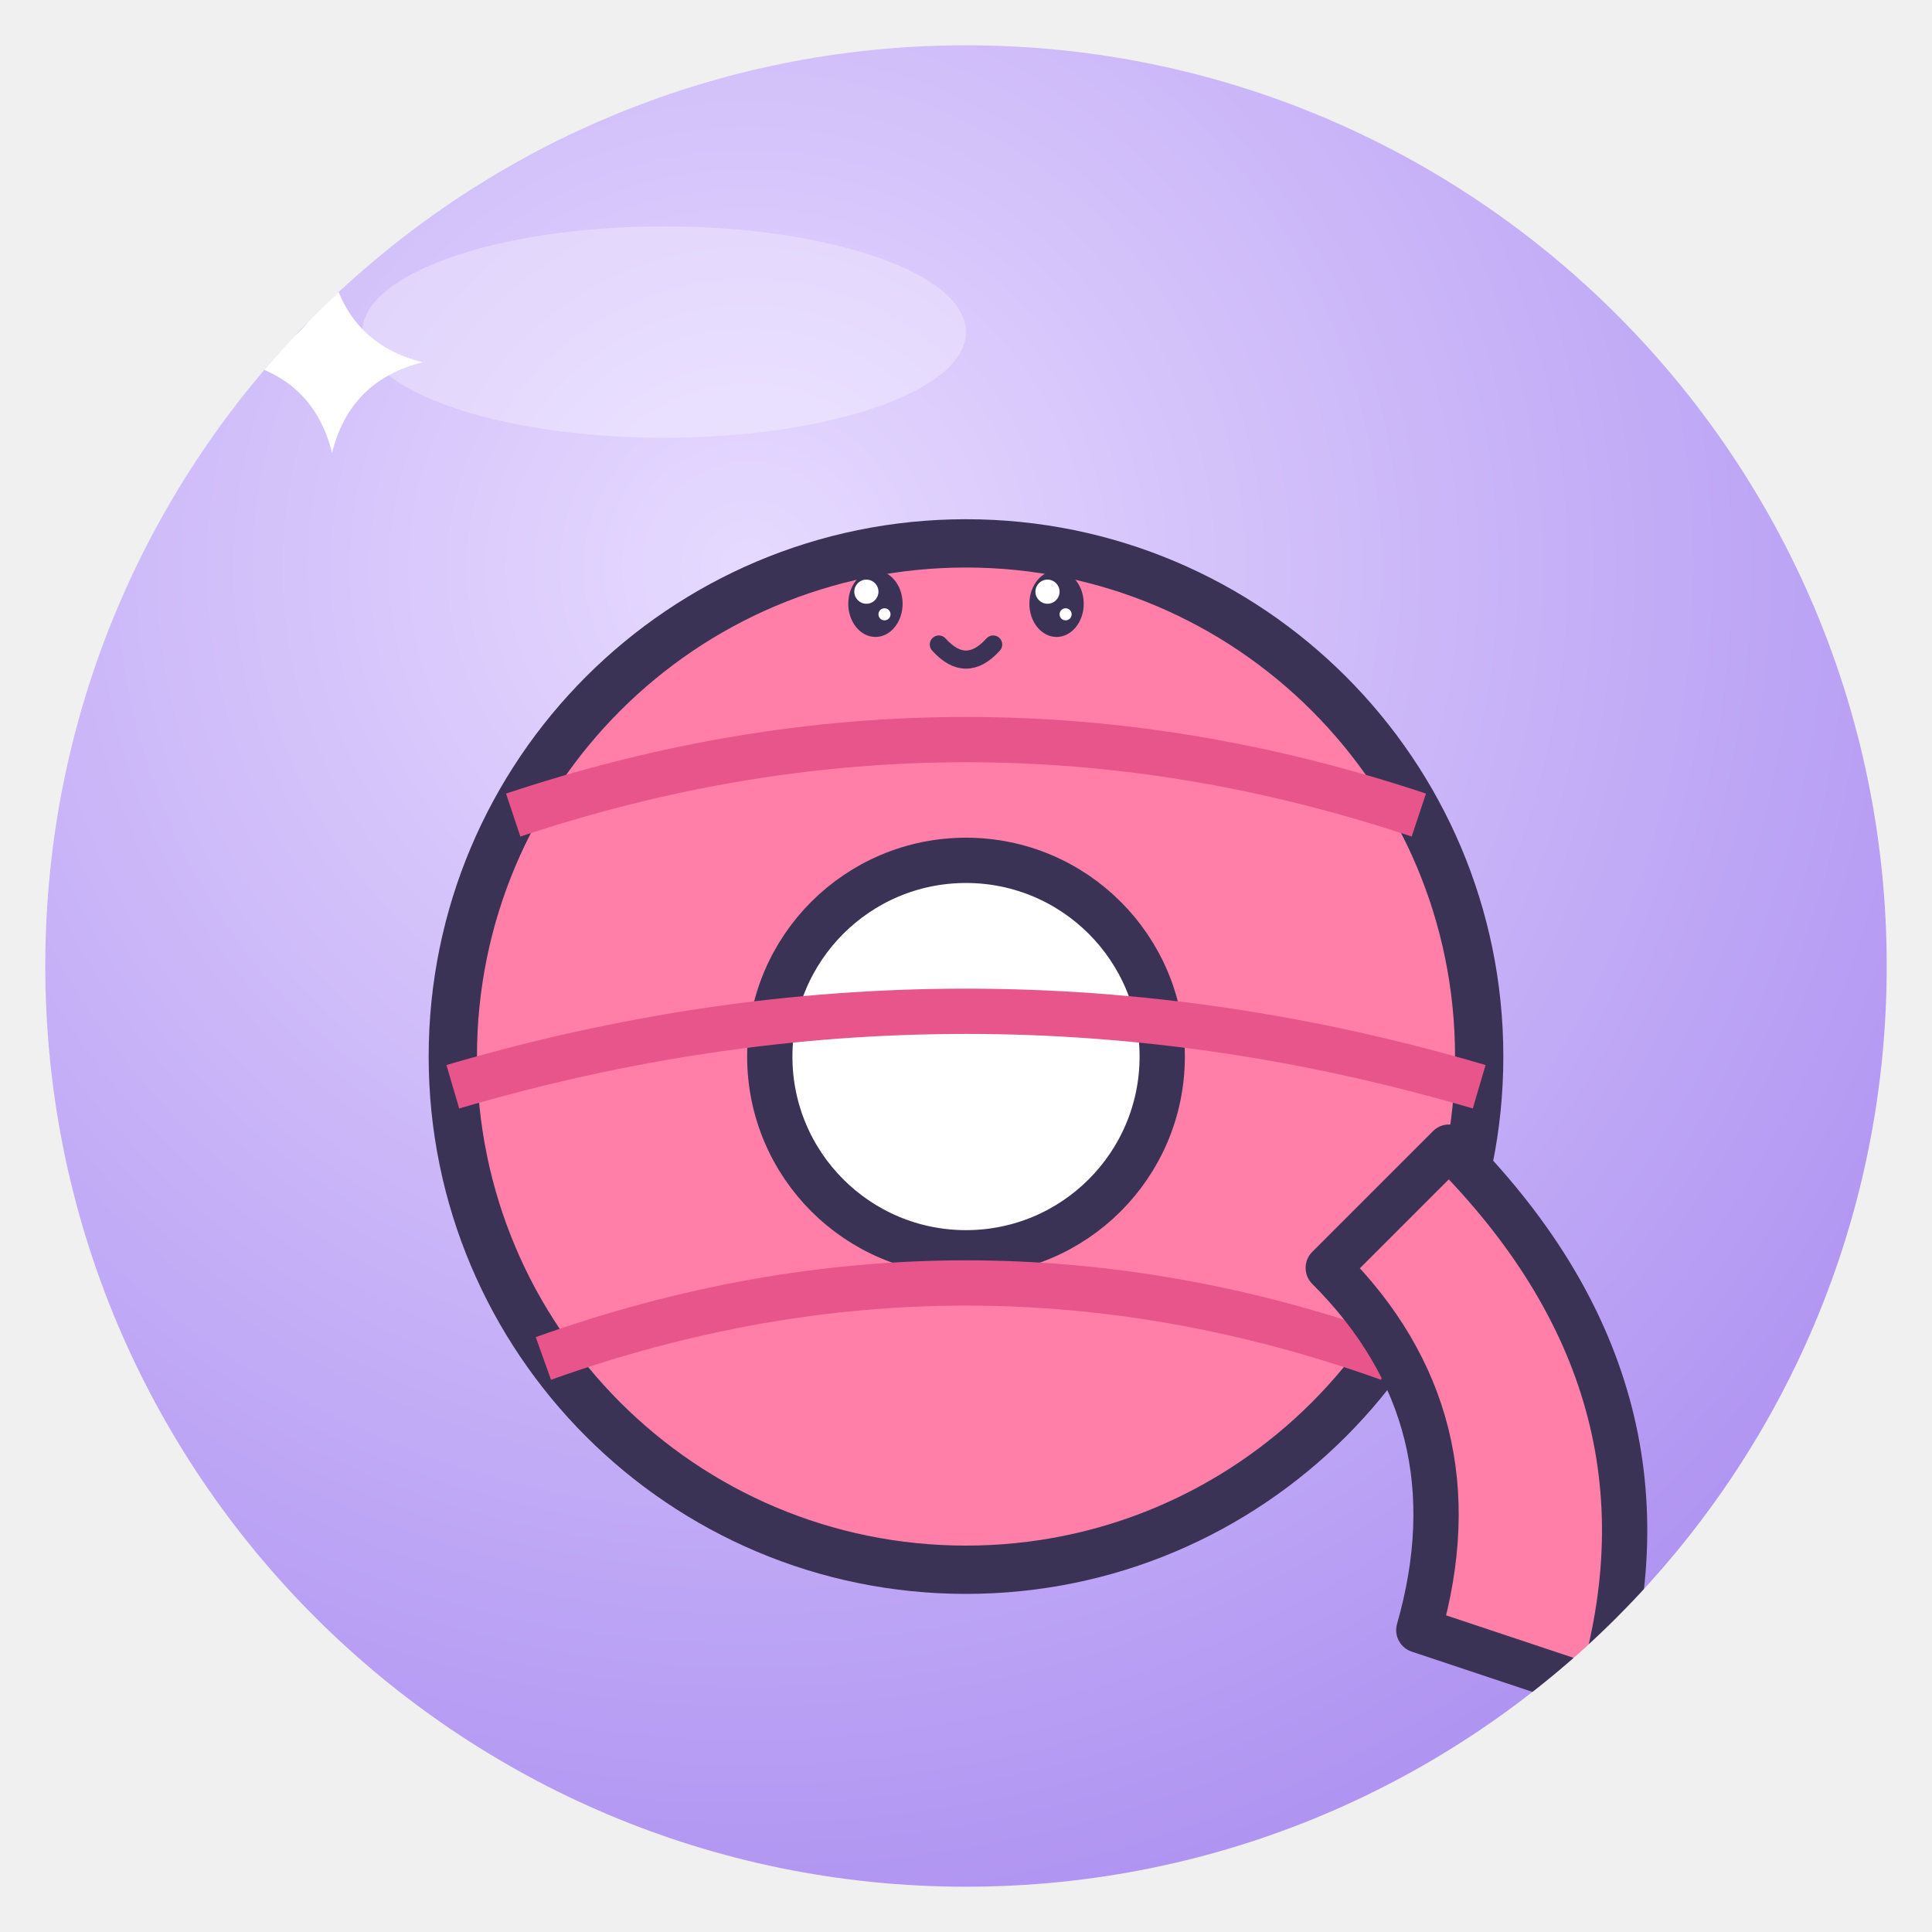
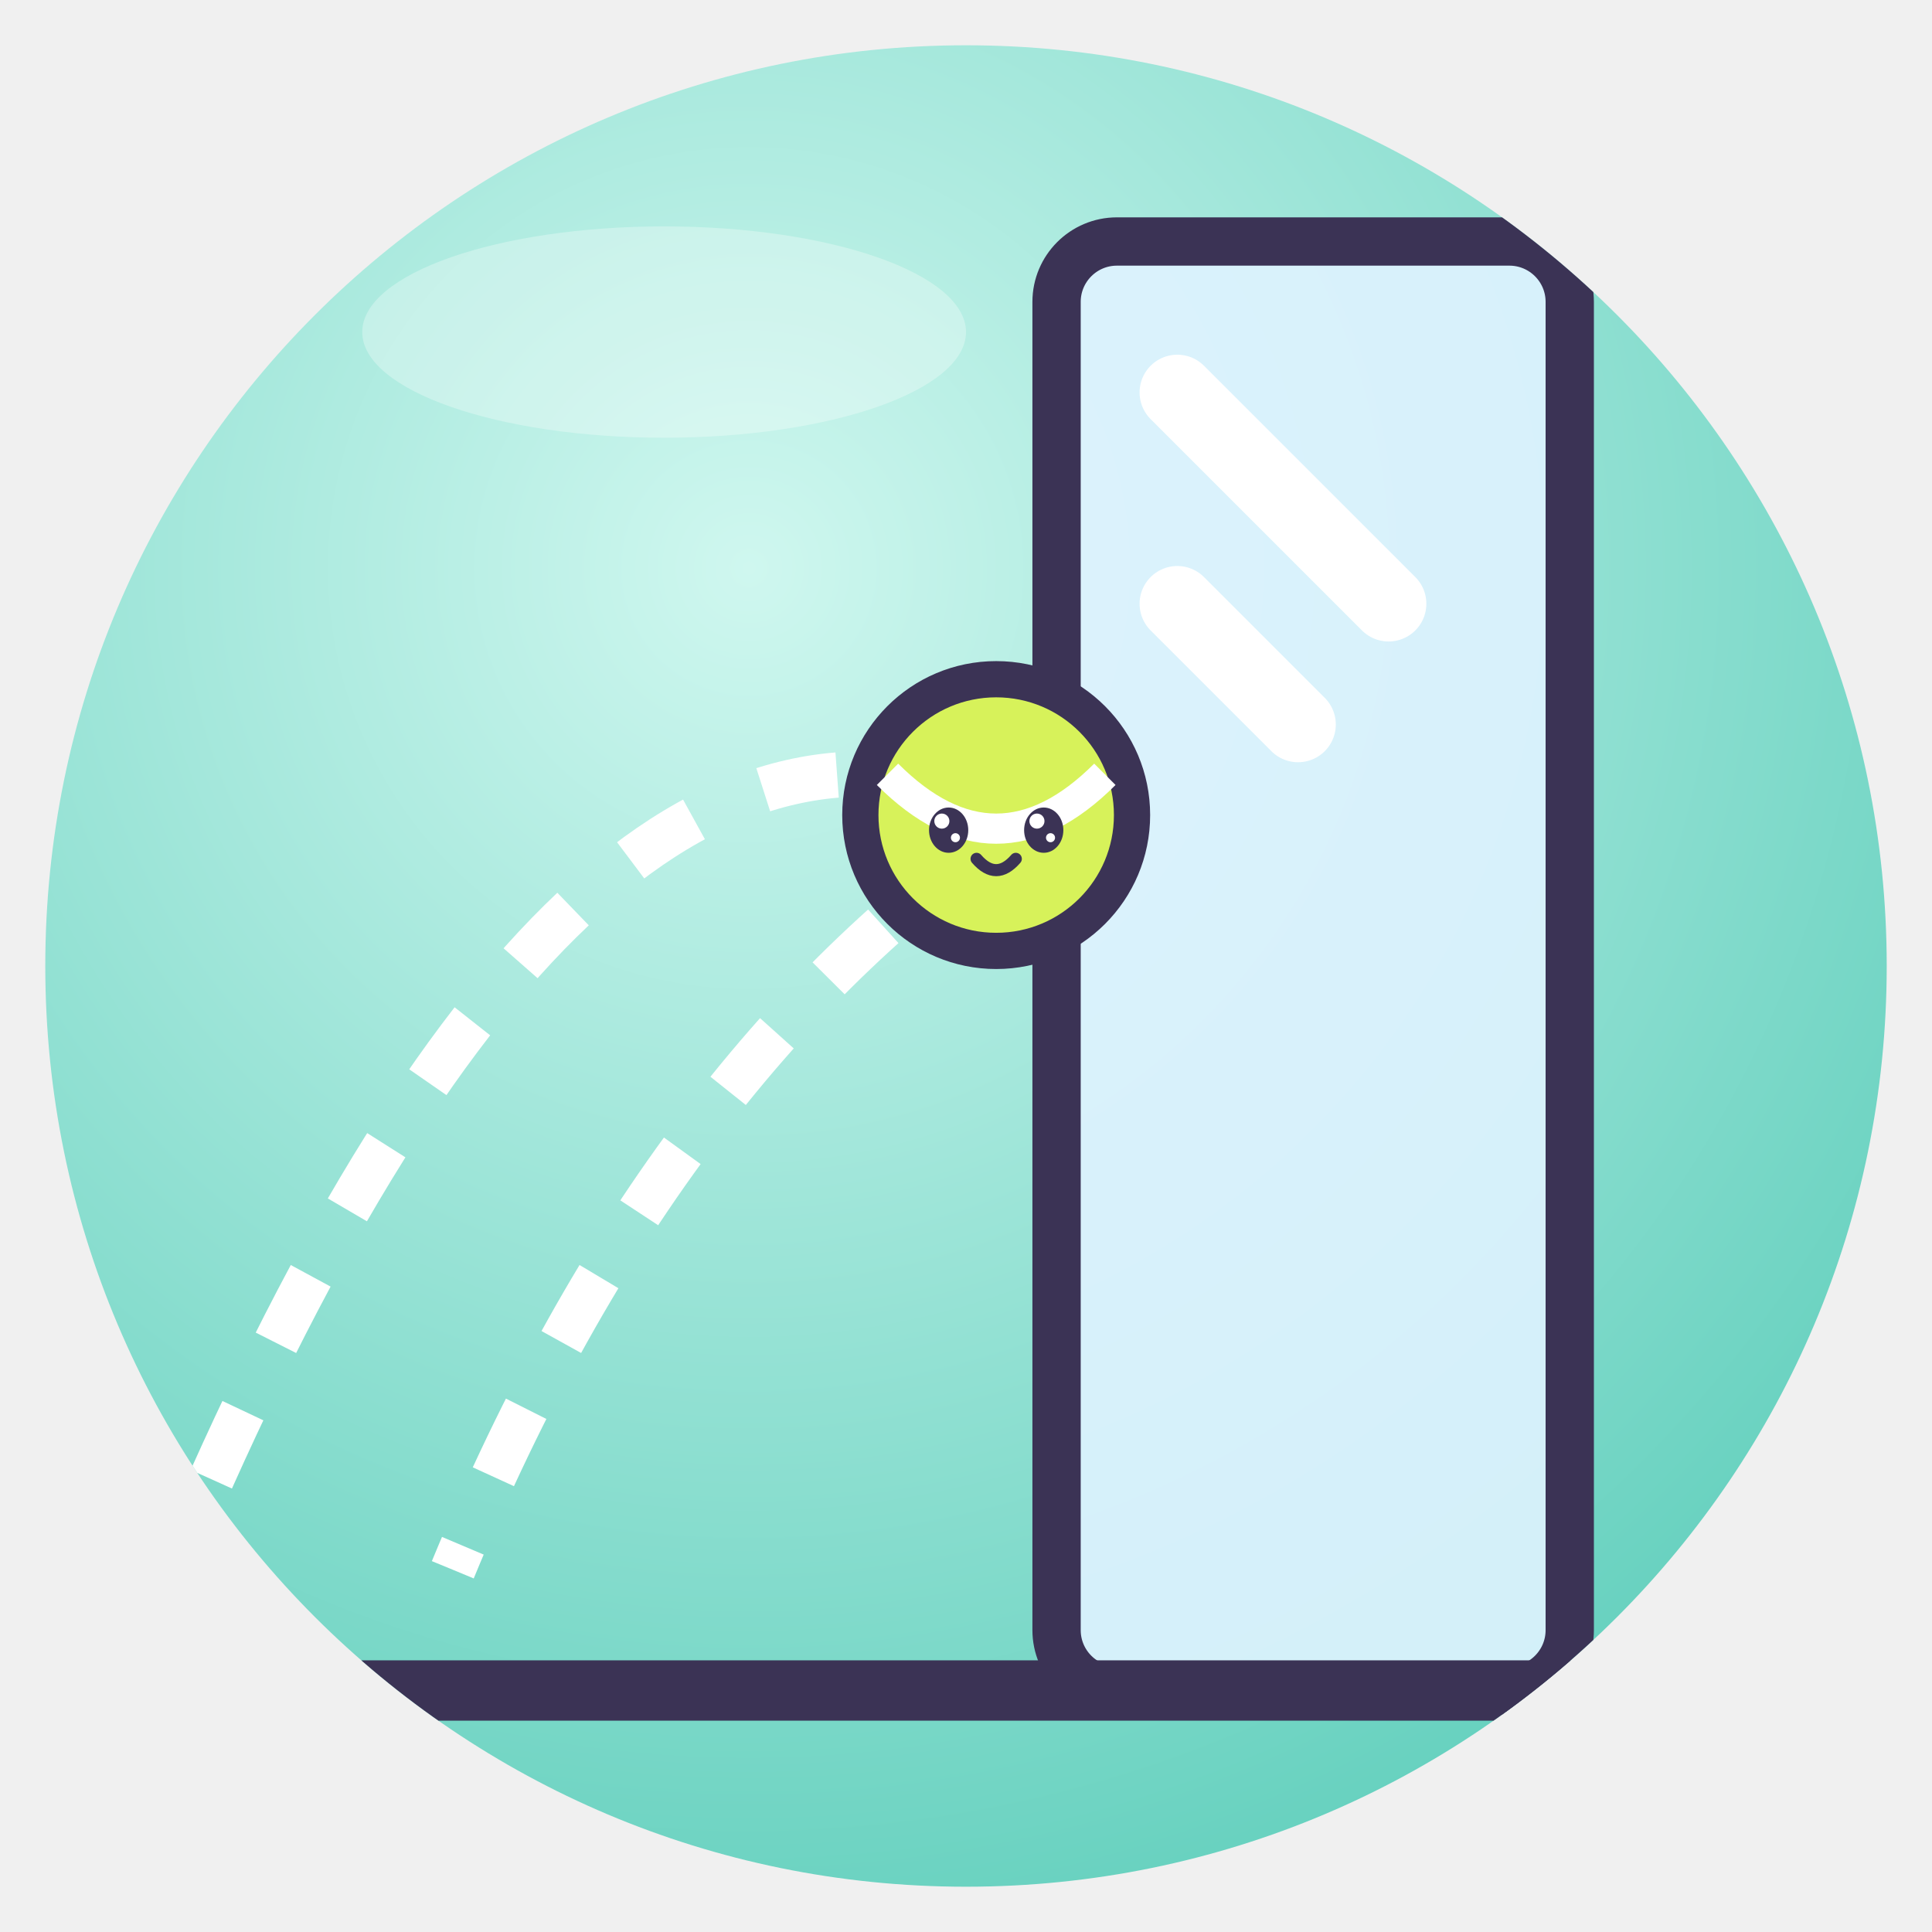
<svg xmlns="http://www.w3.org/2000/svg" viewBox="0 0 128 128" width="128" height="128">
  <defs>
    <radialGradient id="g" cx="38%" cy="28%" r="85%">
-       <stop offset="0" stop-color="#E6DAFF" />
-       <stop offset="1" stop-color="#A98BF0" />
+       <stop offset="0" stop-color="#CFF7EF" />
+       <stop offset="1" stop-color="#5CCDBA" />
    </radialGradient>
    <clipPath id="c">
      <circle cx="64" cy="64" r="61" />
    </clipPath>
  </defs>
  <circle cx="64" cy="64" r="61" fill="url(#g)" />
  <g clip-path="url(#c)">
-     <ellipse cx="64" cy="70" rx="34" ry="34" fill="#FF7FA8" stroke="#3B3355" stroke-width="3.2" stroke-linejoin="round" stroke-linecap="round" />
-     <ellipse cx="64" cy="70" rx="13" ry="13" fill="#fff" stroke="#3B3355" stroke-linejoin="round" stroke-linecap="round" stroke-width="3" />
-     <path d="M34 54 Q64 44 94 54 M30 72 Q64 62 98 72 M36 90 Q64 80 92 90" fill="none" stroke="#E8558A" stroke-width="3" />
-     <path d="M96 76 Q112 92 106 112 L94 108 Q98 94 88 84Z" fill="#FF7FA8" stroke="#3B3355" stroke-linejoin="round" stroke-linecap="round" stroke-width="3" />
-     <ellipse cx="58" cy="40" rx="1.8" ry="2.2" fill="#3B3355" />
-     <circle cx="57.4" cy="39.2" r="0.8" fill="#fff" />
-     <circle cx="58.6" cy="40.7" r="0.4" fill="#fff" />
-     <ellipse cx="70" cy="40" rx="1.8" ry="2.2" fill="#3B3355" />
-     <circle cx="69.4" cy="39.2" r="0.8" fill="#fff" />
-     <circle cx="70.6" cy="40.7" r="0.4" fill="#fff" />
-     <ellipse cx="55.8" cy="43.1" rx="2.0" ry="1.2" fill="#FF7FA8" opacity=".6" />
-     <ellipse cx="72.2" cy="43.1" rx="2.0" ry="1.2" fill="#FF7FA8" opacity=".6" />
-     <path d="M62.2 42.7 Q64 44.7 65.8 42.7" fill="none" stroke="#3B3355" stroke-linejoin="round" stroke-linecap="round" stroke-width="1.2" />
-     <path d="M22 18 Q23.2 22.8 28 24 Q23.2 25.2 22 30 Q20.8 25.2 16 24 Q20.8 22.8 22 18Z" fill="#fff" />
+     <rect x="70" y="16" width="34" height="96" rx="4" fill="#DFF3FF" fill-opacity=".9" stroke="#3B3355" stroke-width="3.2" stroke-linejoin="round" stroke-linecap="round" />
+     <path d="M78 26 L92 40 M78 40 L86 48" stroke="#fff" stroke-width="5" stroke-linecap="round" />
+     <path d="M14 98 Q40 40 68 54 Q44 70 30 104" fill="none" stroke="#fff" stroke-width="3" stroke-dasharray="5 5" />
+     <circle cx="66" cy="54" r="9" fill="#D7F25A" stroke="#3B3355" stroke-linejoin="round" stroke-linecap="round" stroke-width="2.4" />
+     <path d="M58.8 51.3 Q66 58.5 73.2 51.3" fill="none" stroke="#fff" stroke-width="2" />
+     <ellipse cx="62.85" cy="55" rx="1.3" ry="1.5" fill="#3B3355" />
+     <circle cx="62.4" cy="54.4" r="0.5" fill="#fff" />
+     <circle cx="63.3" cy="55.5" r="0.3" fill="#fff" />
+     <ellipse cx="69.15" cy="55" rx="1.3" ry="1.5" fill="#3B3355" />
+     <circle cx="68.7" cy="54.4" r="0.5" fill="#fff" />
+     <circle cx="69.6" cy="55.5" r="0.3" fill="#fff" />
+     <path d="M64.7 56.9 Q66 58.4 67.3 56.9" fill="none" stroke="#3B3355" stroke-linejoin="round" stroke-linecap="round" stroke-width="0.8" />
+     <path d="M14 112 H104" stroke="#3B3355" stroke-linejoin="round" stroke-linecap="round" stroke-width="4" />
  </g>
  <ellipse cx="44" cy="22" rx="20" ry="7" fill="#fff" opacity=".3" />
</svg>
